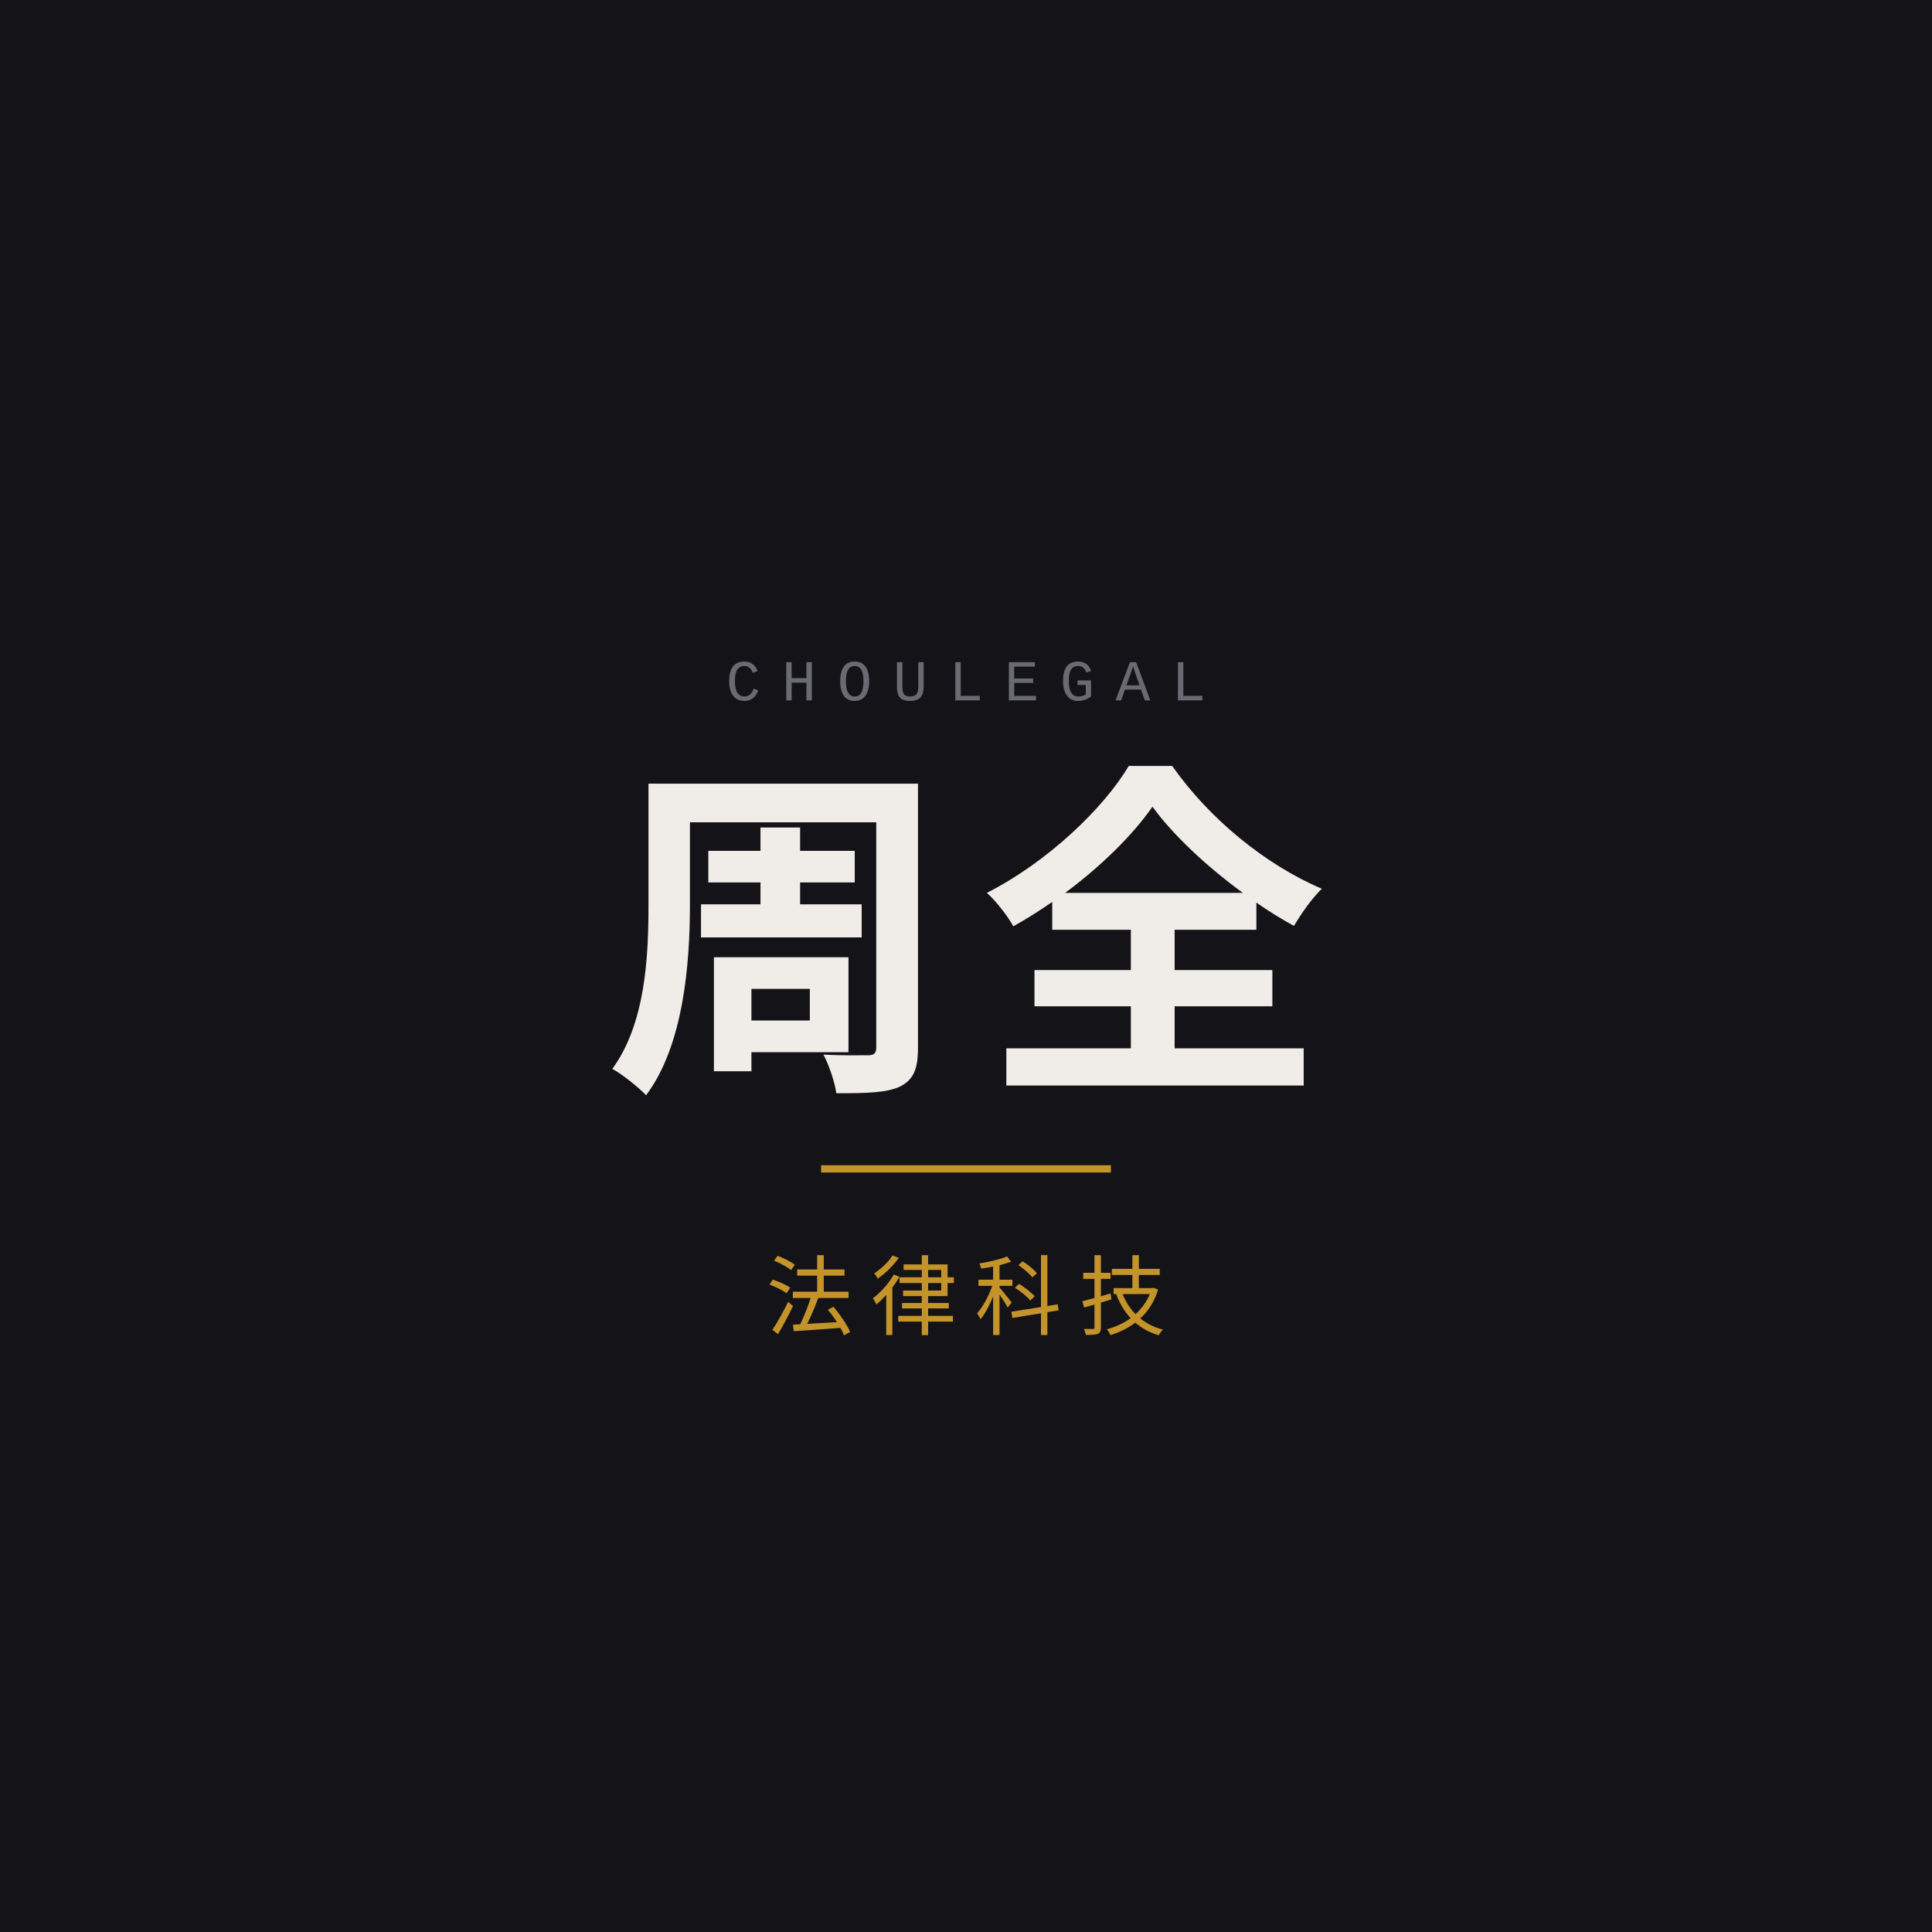
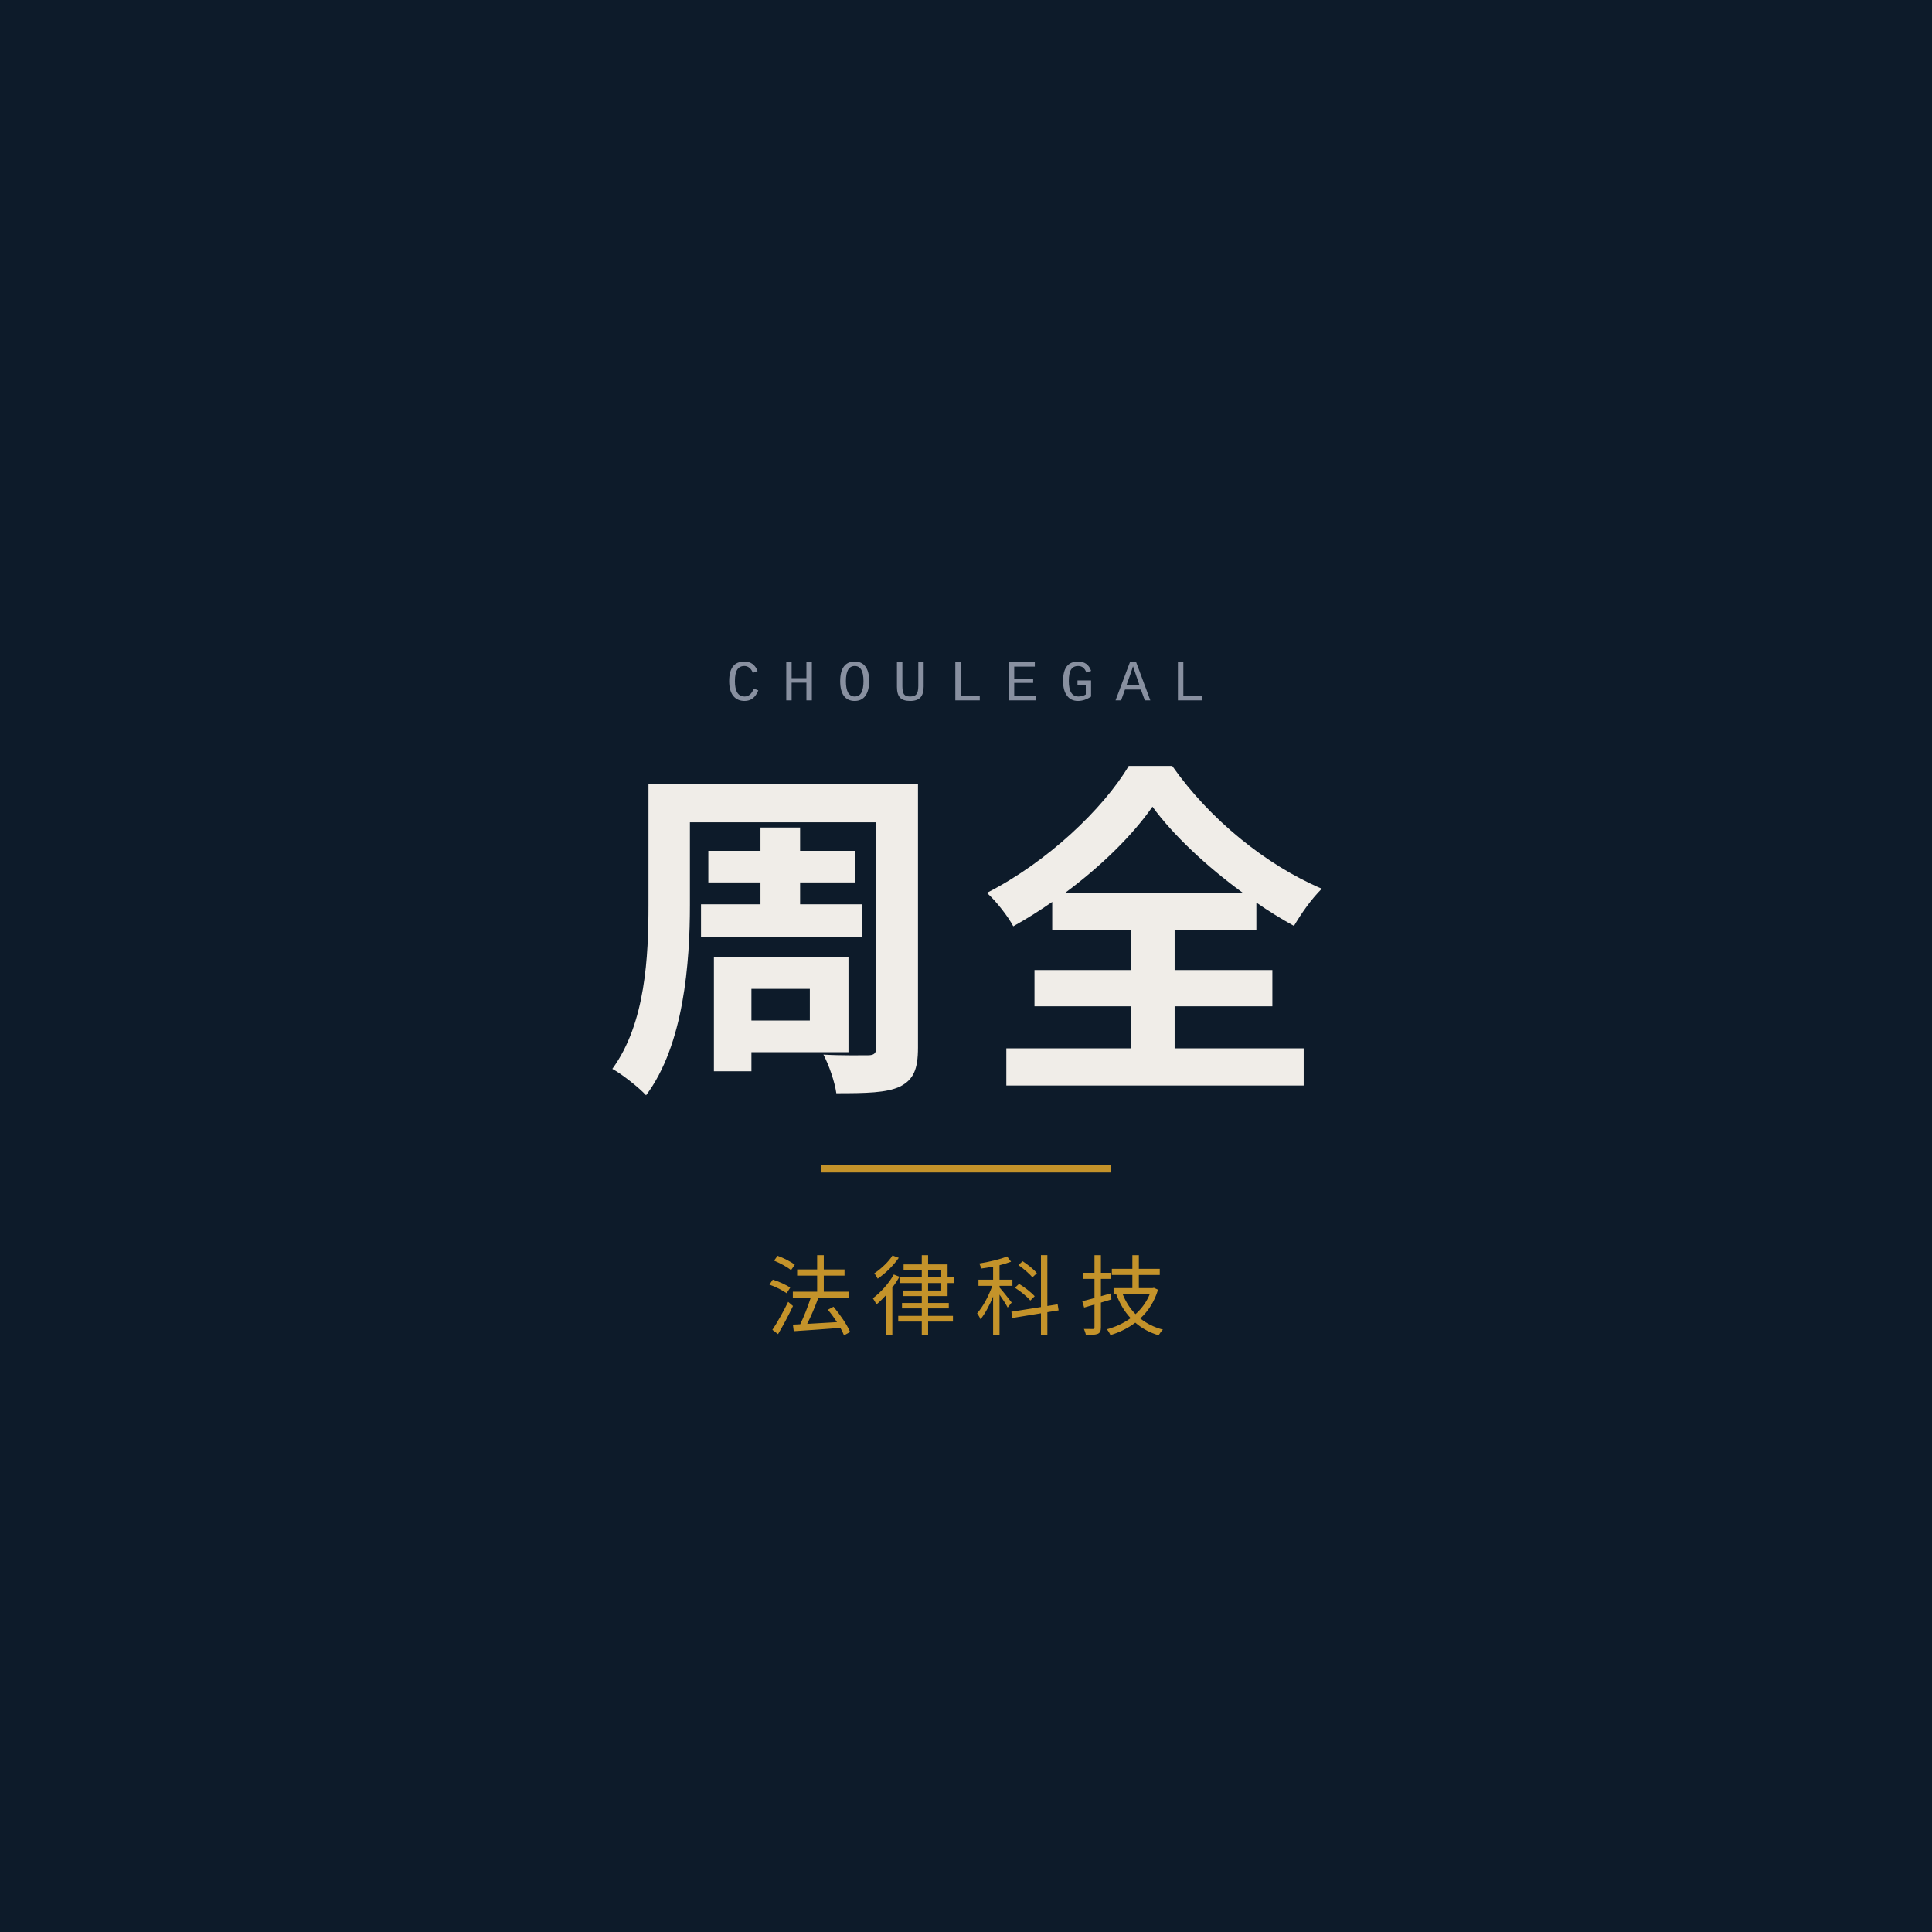
<svg xmlns="http://www.w3.org/2000/svg" viewBox="0 0 400 400" fill="none">
-   <rect width="400" height="400" fill="#141418" />
-   <text x="200" y="145" font-family="'DM Mono', Courier New, monospace" font-size="12" font-weight="500" fill="#6a6a72" text-anchor="middle" letter-spacing="0.36em">CHOULEGAL</text>
+   <rect width="400" height="400" fill="#0d1b2a" />
+   <text x="200" y="145" font-family="'JetBrains Mono', Courier New, monospace" font-size="12" font-weight="500" fill="#8890a0" text-anchor="middle" letter-spacing="0.36em">CHOULEGAL</text>
  <text x="200" y="220" font-family="'Noto Serif TC', Georgia, serif" font-size="72" font-weight="700" fill="#f0ede8" text-anchor="middle" letter-spacing="0.08em">周全</text>
  <line x1="170" y1="242" x2="230" y2="242" stroke="#c4932a" stroke-width="1.5" />
  <text x="200" y="275" font-family="'Noto Sans TC', Helvetica, sans-serif" font-size="18" fill="#c4932a" text-anchor="middle" letter-spacing="0.2em">法律科技</text>
</svg>
